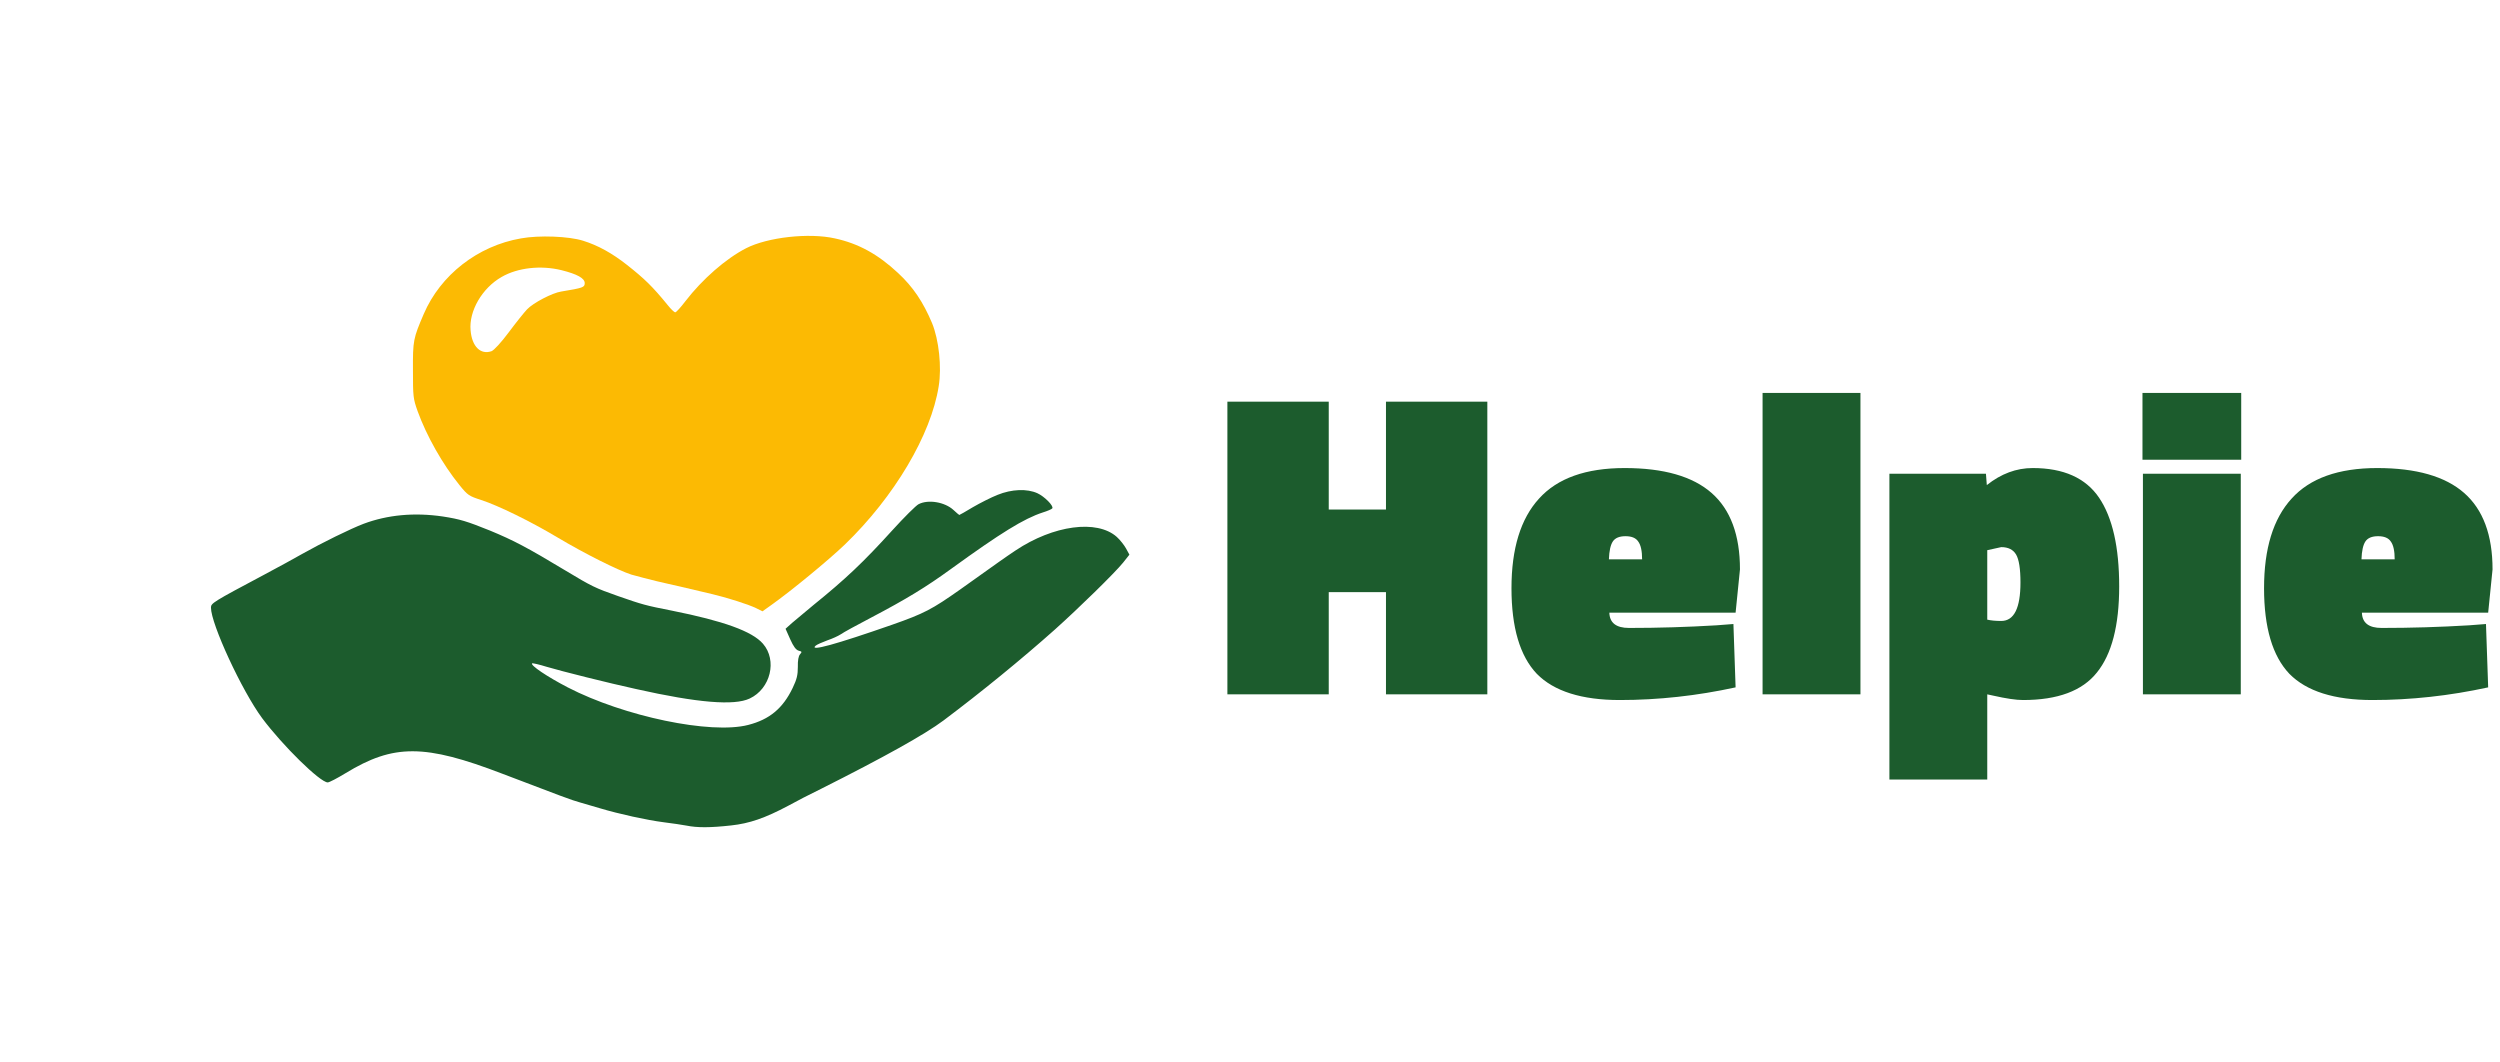
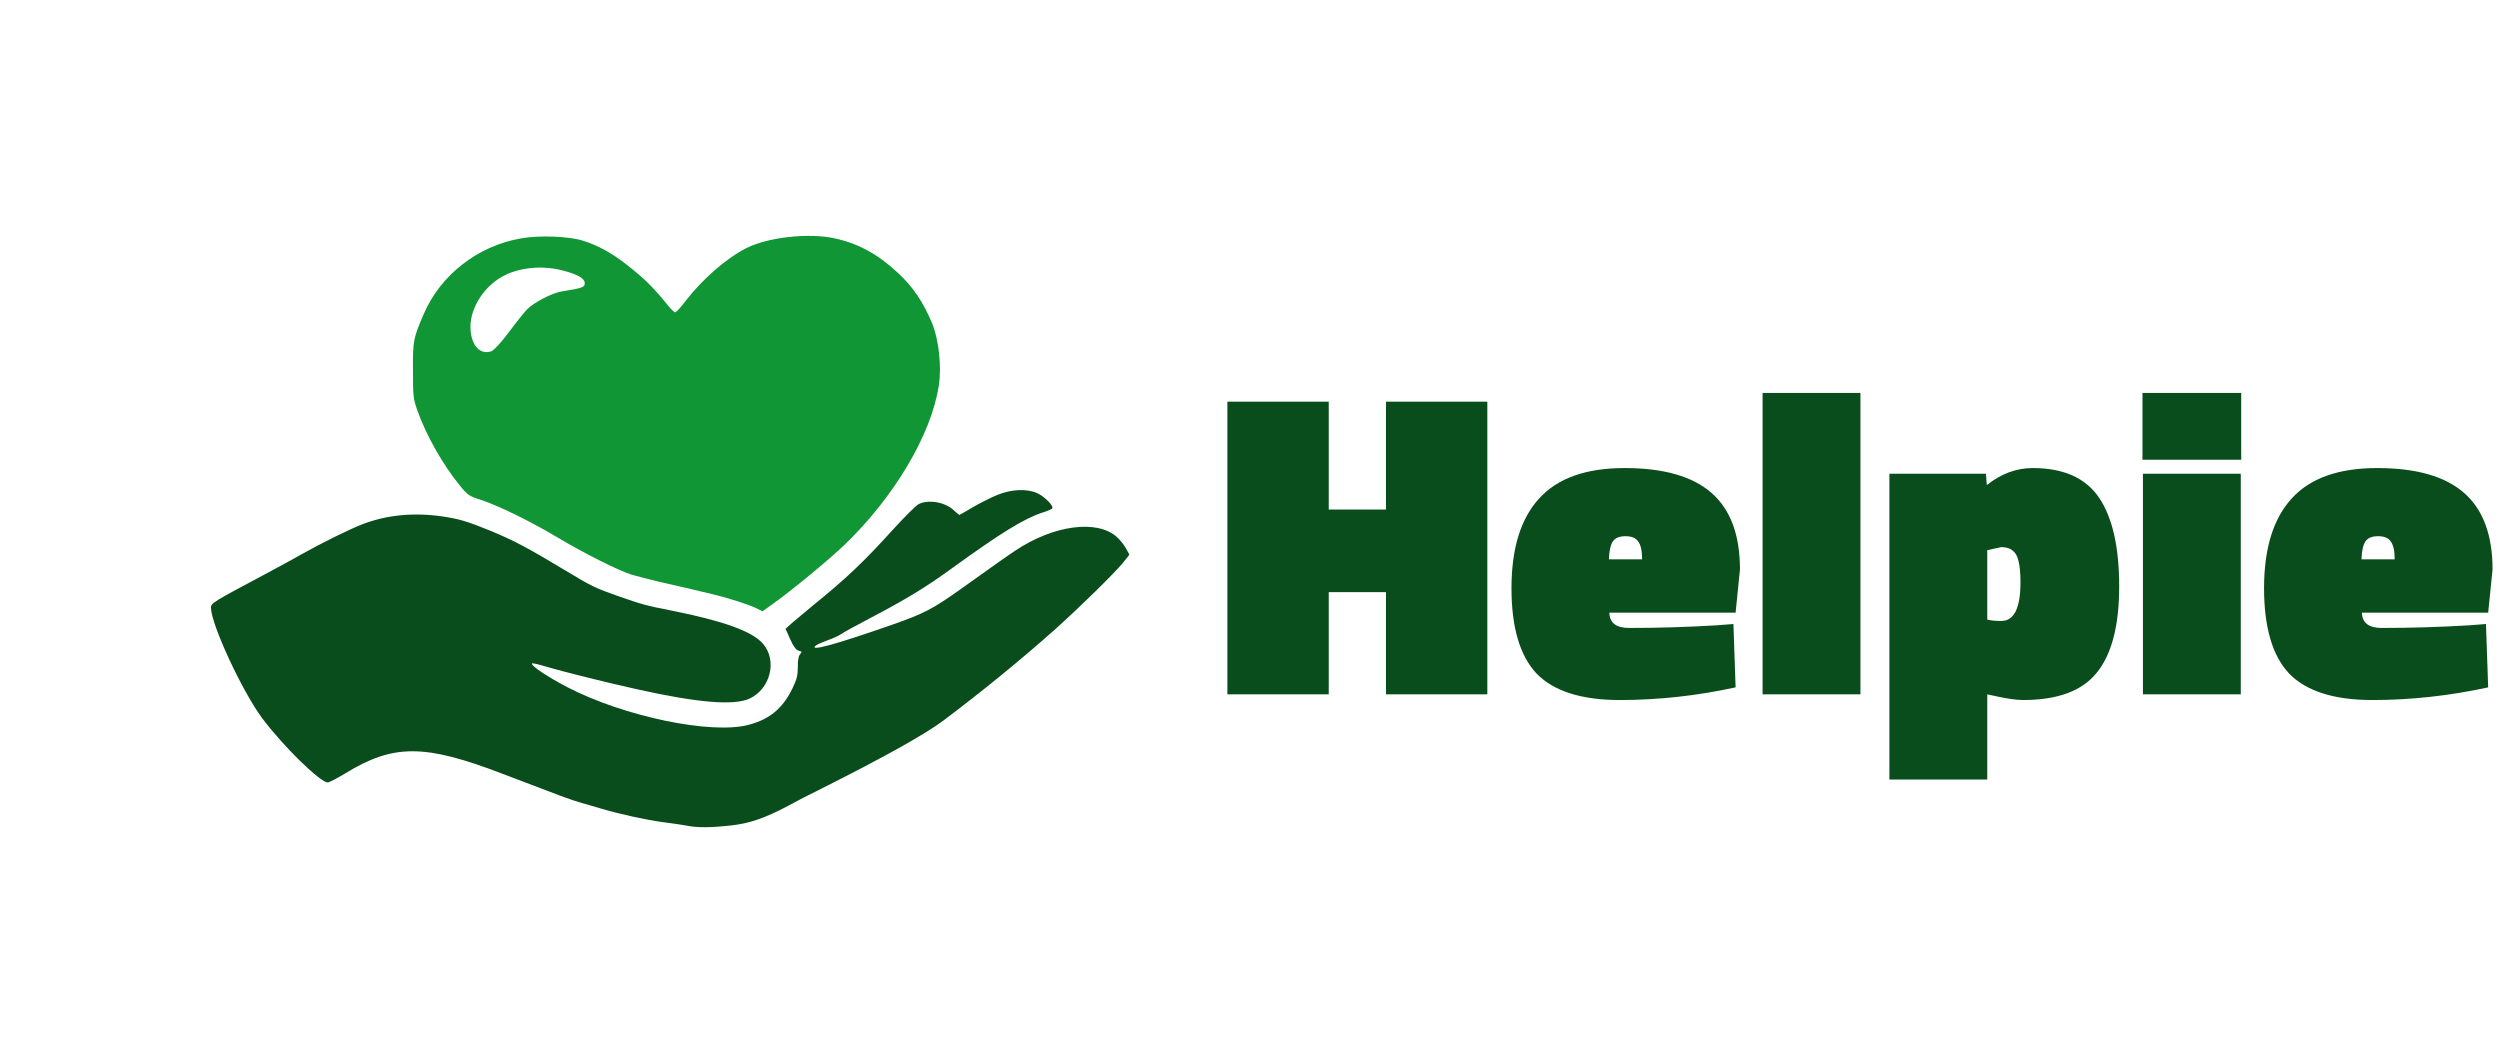
<svg xmlns="http://www.w3.org/2000/svg" width="1505" height="639" viewBox="0 0 1505 639" fill="none">
-   <path d="M313.6 143.517C287.6 148.017 265.2 165.517 255.1 189.017C248.8 203.717 248.5 204.917 248.6 223.017C248.6 238.617 248.7 239.917 251.4 247.517C256.8 262.417 266.4 279.417 276.6 292.017C281.5 298.117 282.3 298.617 289.7 301.017C299.9 304.317 319.3 313.817 335.4 323.417C351.8 333.217 372 343.317 380.1 345.917C383.6 346.917 390.6 348.717 395.5 349.917C406.5 352.417 420.3 355.617 429 357.717C438.3 359.917 450.9 364.017 455.2 366.117L459 368.017L464.2 364.317C476.2 355.817 498.8 337.217 508.7 327.717C538.3 299.117 560.5 261.817 565.1 232.517C567 221.017 565.2 204.517 561.1 194.517C555.8 181.917 549.7 172.717 540.6 164.317C528.6 153.117 516.9 146.617 502.6 143.517C487 140.017 462.1 142.817 449.2 149.417C436.9 155.717 422.8 168.117 412.7 181.217C409.8 185.017 407.1 188.017 406.5 188.017C405.9 188.017 403.9 186.117 402 183.717C392.8 172.417 387.9 167.717 377.5 159.517C368.5 152.417 360 147.717 351 144.917C342.5 142.217 324.5 141.517 313.6 143.517ZM337.9 162.617C347.5 165.017 352 167.517 352 170.417C352 173.017 351 173.317 337.8 175.517C332.5 176.317 321 182.317 317.3 186.217C315.6 188.017 310.6 194.217 306.3 200.017C301.6 206.317 297.4 210.817 295.9 211.417C289.3 213.717 284.1 208.617 283.3 198.917C282.2 187.317 290.2 173.417 302 166.717C311.7 161.117 325.6 159.617 337.9 162.617Z" fill="#FCBA03" />
-   <path d="M600.5 297.917C596.7 299.417 590 302.817 585.7 305.317C581.4 307.917 577.7 310.017 577.5 310.017C577.4 310.017 575.8 308.717 574 307.017C568.8 302.217 558.8 300.517 553 303.517C551.4 304.317 544.3 311.417 537.2 319.217C519.8 338.417 508.9 348.717 489.6 364.317C484.8 368.317 479 373.117 476.8 375.017L472.9 378.517L475.7 384.817C477.7 389.317 479.2 391.217 480.8 391.717C482.8 392.217 482.9 392.417 481.6 393.917C480.7 394.917 480.2 397.617 480.3 401.517C480.3 406.317 479.7 408.917 477.2 414.117C471.3 426.417 463.3 433.117 450.4 436.417C427.9 442.217 375.7 431.317 341.8 413.817C329.3 407.317 319.2 400.517 320.3 399.317C320.6 399.117 324.6 400.017 329.1 401.417C337.8 404.017 366.5 411.217 383 414.817C420 423.117 442 424.917 451.3 420.517C463.9 414.617 468 397.517 459.3 387.517C452.8 380.017 435.5 373.817 404.5 367.617C388.7 364.517 386.6 363.917 372 358.817C358.3 354.017 356.1 352.917 340.5 343.517C317.1 329.417 309.2 325.317 295 319.417C281.1 313.817 276.9 312.517 266.5 310.917C249.4 308.417 233.3 309.917 218.9 315.317C211.2 318.217 193.7 326.817 182 333.417C177.3 336.117 167.2 341.617 159.5 345.717C127.9 362.517 127 363.117 127 365.817C127 375.617 145.6 415.817 157.8 432.317C170.1 448.817 192.7 471.017 197.3 471.017C198.2 471.017 203 468.517 208.1 465.417C237 447.817 255.6 447.817 302.5 465.817C337 479.017 344.8 481.917 349 483.017C351.5 483.717 357 485.317 361.3 486.617C372.6 490.017 389.5 493.717 399.7 495.017C404.5 495.617 410.7 496.517 413.3 497.017C419.6 498.317 427.6 498.317 440.1 496.917C451.2 495.717 460.5 492.517 474.6 485.017C478.9 482.617 487.8 478.017 494.4 474.817C532 455.917 556.8 442.117 568 433.717C590.9 416.517 614.9 396.917 635 379.017C649.4 366.117 671 345.017 676.1 338.717L679.9 333.917L677.9 330.217C676.8 328.217 674.3 325.017 672.3 323.217C660.4 312.617 634.2 316.117 611.3 331.417C604.3 336.117 602.8 337.217 578.1 354.817C561.1 366.817 556.4 369.317 537 376.117C503.2 387.917 486.9 392.417 491 388.717C491.8 388.017 495 386.617 498 385.517C501 384.517 504.7 382.817 506.2 381.817C507.7 380.717 515.8 376.317 524.2 371.917C545.7 360.617 557.5 353.417 572.5 342.517C602.6 320.717 616.4 312.217 627.7 308.517C630.6 307.617 633.2 306.517 633.5 306.017C634.4 304.517 628.7 298.817 624.5 296.917C618.3 294.117 609.1 294.417 600.5 297.917Z" fill="#1C5C2D" />
-   <path d="M834.359 418V356.458H799.906V418H738.89V241.79H799.906V306.751H834.359V241.79H895.375V418H834.359ZM968.824 368.819C968.999 374.956 972.944 378.024 980.659 378.024C998.192 378.024 1015.73 377.498 1033.26 376.446L1043.52 375.657L1044.83 413.792C1021.51 418.877 998.28 421.419 975.136 421.419C952.167 421.419 935.511 416.159 925.166 405.639C914.997 394.944 909.912 377.761 909.912 354.091C909.912 330.246 915.435 312.274 926.481 300.176C937.527 287.903 954.71 281.766 978.029 281.766C1001.52 281.766 1018.97 286.763 1030.37 296.757C1041.76 306.751 1047.46 322.093 1047.46 342.782L1044.83 368.819H968.824ZM988.549 336.733C988.549 331.648 987.76 328.054 986.182 325.95C984.779 323.846 982.237 322.794 978.555 322.794C974.873 322.794 972.331 323.846 970.928 325.95C969.525 328.054 968.736 331.648 968.561 336.733H988.549ZM1061.07 418V236.53H1119.99V418H1061.07ZM1223.68 281.766C1242.26 281.766 1255.59 287.727 1263.66 299.65C1271.72 311.573 1275.75 329.369 1275.75 353.039C1275.75 376.534 1271.28 393.804 1262.34 404.85C1253.57 415.896 1238.76 421.419 1217.89 421.419C1213.69 421.419 1207.72 420.542 1200.01 418.789L1196.33 418V469.285H1137.42V285.185H1195.54L1196.06 292.023C1204.66 285.185 1213.86 281.766 1223.68 281.766ZM1204.74 373.816C1212.46 373.816 1216.32 366.101 1216.32 350.672C1216.32 342.431 1215.44 336.821 1213.69 333.84C1211.93 330.859 1208.95 329.369 1204.74 329.369L1196.33 331.21V373.027C1198.61 373.553 1201.41 373.816 1204.74 373.816ZM1290.04 418V285.185H1348.95V418H1290.04ZM1289.77 276.769V236.53H1349.21V276.769H1289.77ZM1421.87 368.819C1422.05 374.956 1425.99 378.024 1433.71 378.024C1451.24 378.024 1468.77 377.498 1486.31 376.446L1496.56 375.657L1497.88 413.792C1474.56 418.877 1451.33 421.419 1428.18 421.419C1405.22 421.419 1388.56 416.159 1378.21 405.639C1368.04 394.944 1362.96 377.761 1362.96 354.091C1362.96 330.246 1368.48 312.274 1379.53 300.176C1390.58 287.903 1407.76 281.766 1431.08 281.766C1454.57 281.766 1472.02 286.763 1483.41 296.757C1494.81 306.751 1500.51 322.093 1500.51 342.782L1497.88 368.819H1421.87ZM1441.6 336.733C1441.6 331.648 1440.81 328.054 1439.23 325.95C1437.83 323.846 1435.29 322.794 1431.6 322.794C1427.92 322.794 1425.38 323.846 1423.98 325.95C1422.57 328.054 1421.78 331.648 1421.61 336.733H1441.6Z" fill="#1C5C2D" />
+   <path d="M313.6 143.517C287.6 148.017 265.2 165.517 255.1 189.017C248.8 203.717 248.5 204.917 248.6 223.017C248.6 238.617 248.7 239.917 251.4 247.517C256.8 262.417 266.4 279.417 276.6 292.017C281.5 298.117 282.3 298.617 289.7 301.017C299.9 304.317 319.3 313.817 335.4 323.417C351.8 333.217 372 343.317 380.1 345.917C383.6 346.917 390.6 348.717 395.5 349.917C406.5 352.417 420.3 355.617 429 357.717C438.3 359.917 450.9 364.017 455.2 366.117L459 368.017L464.2 364.317C476.2 355.817 498.8 337.217 508.7 327.717C538.3 299.117 560.5 261.817 565.1 232.517C567 221.017 565.2 204.517 561.1 194.517C555.8 181.917 549.7 172.717 540.6 164.317C528.6 153.117 516.9 146.617 502.6 143.517C487 140.017 462.1 142.817 449.2 149.417C436.9 155.717 422.8 168.117 412.7 181.217C409.8 185.017 407.1 188.017 406.5 188.017C405.9 188.017 403.9 186.117 402 183.717C392.8 172.417 387.9 167.717 377.5 159.517C368.5 152.417 360 147.717 351 144.917C342.5 142.217 324.5 141.517 313.6 143.517ZM337.9 162.617C347.5 165.017 352 167.517 352 170.417C352 173.017 351 173.317 337.8 175.517C332.5 176.317 321 182.317 317.3 186.217C315.6 188.017 310.6 194.217 306.3 200.017C301.6 206.317 297.4 210.817 295.9 211.417C289.3 213.717 284.1 208.617 283.3 198.917C282.2 187.317 290.2 173.417 302 166.717C311.7 161.117 325.6 159.617 337.9 162.617Z" fill="#119635" />
+   <path d="M600.5 297.917C596.7 299.417 590 302.817 585.7 305.317C581.4 307.917 577.7 310.017 577.5 310.017C577.4 310.017 575.8 308.717 574 307.017C568.8 302.217 558.8 300.517 553 303.517C551.4 304.317 544.3 311.417 537.2 319.217C519.8 338.417 508.9 348.717 489.6 364.317C484.8 368.317 479 373.117 476.8 375.017L472.9 378.517L475.7 384.817C477.7 389.317 479.2 391.217 480.8 391.717C482.8 392.217 482.9 392.417 481.6 393.917C480.7 394.917 480.2 397.617 480.3 401.517C480.3 406.317 479.7 408.917 477.2 414.117C471.3 426.417 463.3 433.117 450.4 436.417C427.9 442.217 375.7 431.317 341.8 413.817C329.3 407.317 319.2 400.517 320.3 399.317C320.6 399.117 324.6 400.017 329.1 401.417C337.8 404.017 366.5 411.217 383 414.817C420 423.117 442 424.917 451.3 420.517C463.9 414.617 468 397.517 459.3 387.517C452.8 380.017 435.5 373.817 404.5 367.617C388.7 364.517 386.6 363.917 372 358.817C358.3 354.017 356.1 352.917 340.5 343.517C317.1 329.417 309.2 325.317 295 319.417C281.1 313.817 276.9 312.517 266.5 310.917C249.4 308.417 233.3 309.917 218.9 315.317C211.2 318.217 193.7 326.817 182 333.417C177.3 336.117 167.2 341.617 159.5 345.717C127.9 362.517 127 363.117 127 365.817C127 375.617 145.6 415.817 157.8 432.317C170.1 448.817 192.7 471.017 197.3 471.017C198.2 471.017 203 468.517 208.1 465.417C237 447.817 255.6 447.817 302.5 465.817C337 479.017 344.8 481.917 349 483.017C351.5 483.717 357 485.317 361.3 486.617C372.6 490.017 389.5 493.717 399.7 495.017C404.5 495.617 410.7 496.517 413.3 497.017C419.6 498.317 427.6 498.317 440.1 496.917C451.2 495.717 460.5 492.517 474.6 485.017C478.9 482.617 487.8 478.017 494.4 474.817C532 455.917 556.8 442.117 568 433.717C590.9 416.517 614.9 396.917 635 379.017C649.4 366.117 671 345.017 676.1 338.717L679.9 333.917L677.9 330.217C676.8 328.217 674.3 325.017 672.3 323.217C660.4 312.617 634.2 316.117 611.3 331.417C604.3 336.117 602.8 337.217 578.1 354.817C561.1 366.817 556.4 369.317 537 376.117C503.2 387.917 486.9 392.417 491 388.717C491.8 388.017 495 386.617 498 385.517C501 384.517 504.7 382.817 506.2 381.817C507.7 380.717 515.8 376.317 524.2 371.917C545.7 360.617 557.5 353.417 572.5 342.517C602.6 320.717 616.4 312.217 627.7 308.517C630.6 307.617 633.2 306.517 633.5 306.017C634.4 304.517 628.7 298.817 624.5 296.917C618.3 294.117 609.1 294.417 600.5 297.917Z" fill="#0A4D1C" />
+   <path d="M834.359 418V356.458H799.906V418H738.89V241.79H799.906V306.751H834.359V241.79H895.375V418H834.359ZM968.824 368.819C968.999 374.956 972.944 378.024 980.659 378.024C998.192 378.024 1015.73 377.498 1033.26 376.446L1043.52 375.657L1044.83 413.792C1021.51 418.877 998.28 421.419 975.136 421.419C952.167 421.419 935.511 416.159 925.166 405.639C914.997 394.944 909.912 377.761 909.912 354.091C909.912 330.246 915.435 312.274 926.481 300.176C937.527 287.903 954.71 281.766 978.029 281.766C1001.52 281.766 1018.97 286.763 1030.37 296.757C1041.76 306.751 1047.46 322.093 1047.46 342.782L1044.83 368.819H968.824ZM988.549 336.733C988.549 331.648 987.76 328.054 986.182 325.95C984.779 323.846 982.237 322.794 978.555 322.794C974.873 322.794 972.331 323.846 970.928 325.95C969.525 328.054 968.736 331.648 968.561 336.733H988.549ZM1061.07 418V236.53H1119.99V418H1061.07ZM1223.68 281.766C1242.26 281.766 1255.59 287.727 1263.66 299.65C1271.72 311.573 1275.75 329.369 1275.75 353.039C1275.75 376.534 1271.28 393.804 1262.34 404.85C1253.57 415.896 1238.76 421.419 1217.89 421.419C1213.69 421.419 1207.72 420.542 1200.01 418.789L1196.33 418V469.285H1137.42V285.185H1195.54L1196.06 292.023C1204.66 285.185 1213.86 281.766 1223.68 281.766ZM1204.74 373.816C1212.46 373.816 1216.32 366.101 1216.32 350.672C1216.32 342.431 1215.44 336.821 1213.69 333.84C1211.93 330.859 1208.95 329.369 1204.74 329.369L1196.33 331.21V373.027C1198.61 373.553 1201.41 373.816 1204.74 373.816ZM1290.04 418V285.185H1348.95V418H1290.04ZM1289.77 276.769V236.53H1349.21V276.769H1289.77ZM1421.87 368.819C1422.05 374.956 1425.99 378.024 1433.71 378.024C1451.24 378.024 1468.77 377.498 1486.31 376.446L1496.56 375.657L1497.88 413.792C1474.56 418.877 1451.33 421.419 1428.18 421.419C1405.22 421.419 1388.56 416.159 1378.21 405.639C1368.04 394.944 1362.96 377.761 1362.96 354.091C1362.96 330.246 1368.48 312.274 1379.53 300.176C1390.58 287.903 1407.76 281.766 1431.08 281.766C1454.57 281.766 1472.02 286.763 1483.41 296.757C1494.81 306.751 1500.51 322.093 1500.51 342.782L1497.88 368.819H1421.87ZM1441.6 336.733C1441.6 331.648 1440.81 328.054 1439.23 325.95C1437.83 323.846 1435.29 322.794 1431.6 322.794C1427.92 322.794 1425.38 323.846 1423.98 325.95C1422.57 328.054 1421.78 331.648 1421.61 336.733H1441.6Z" fill="#0A4D1C" />
</svg>
